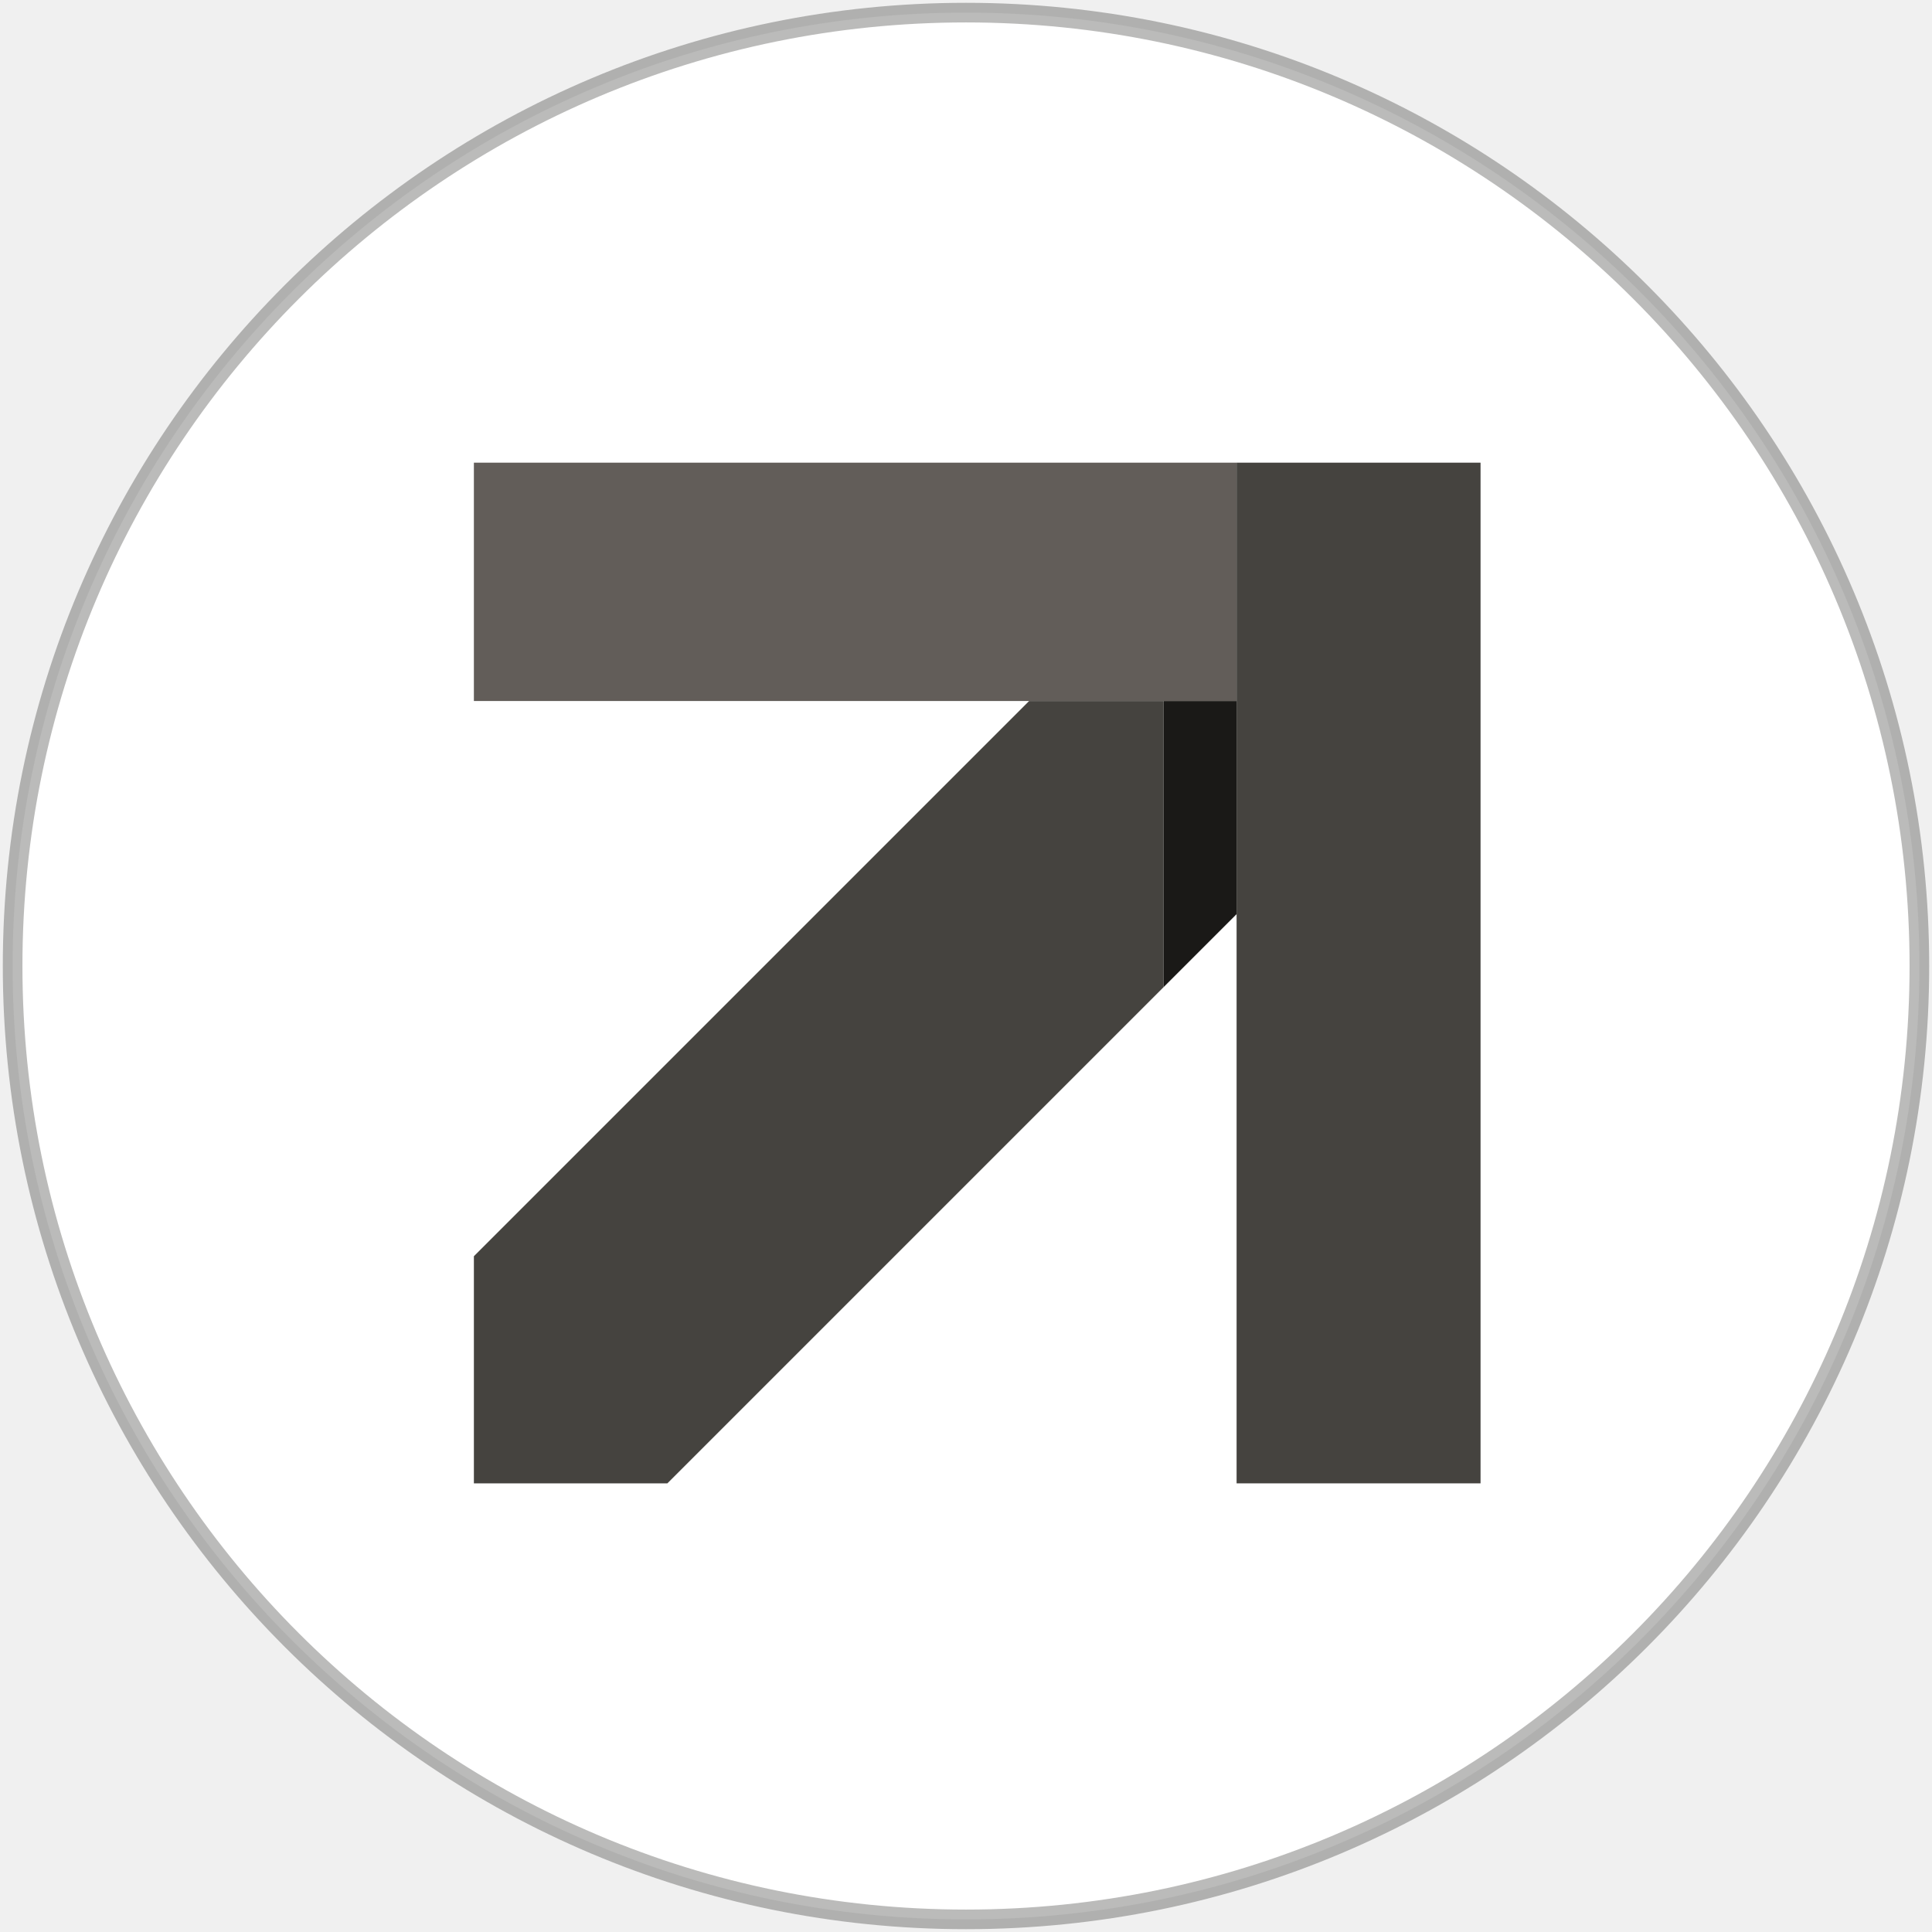
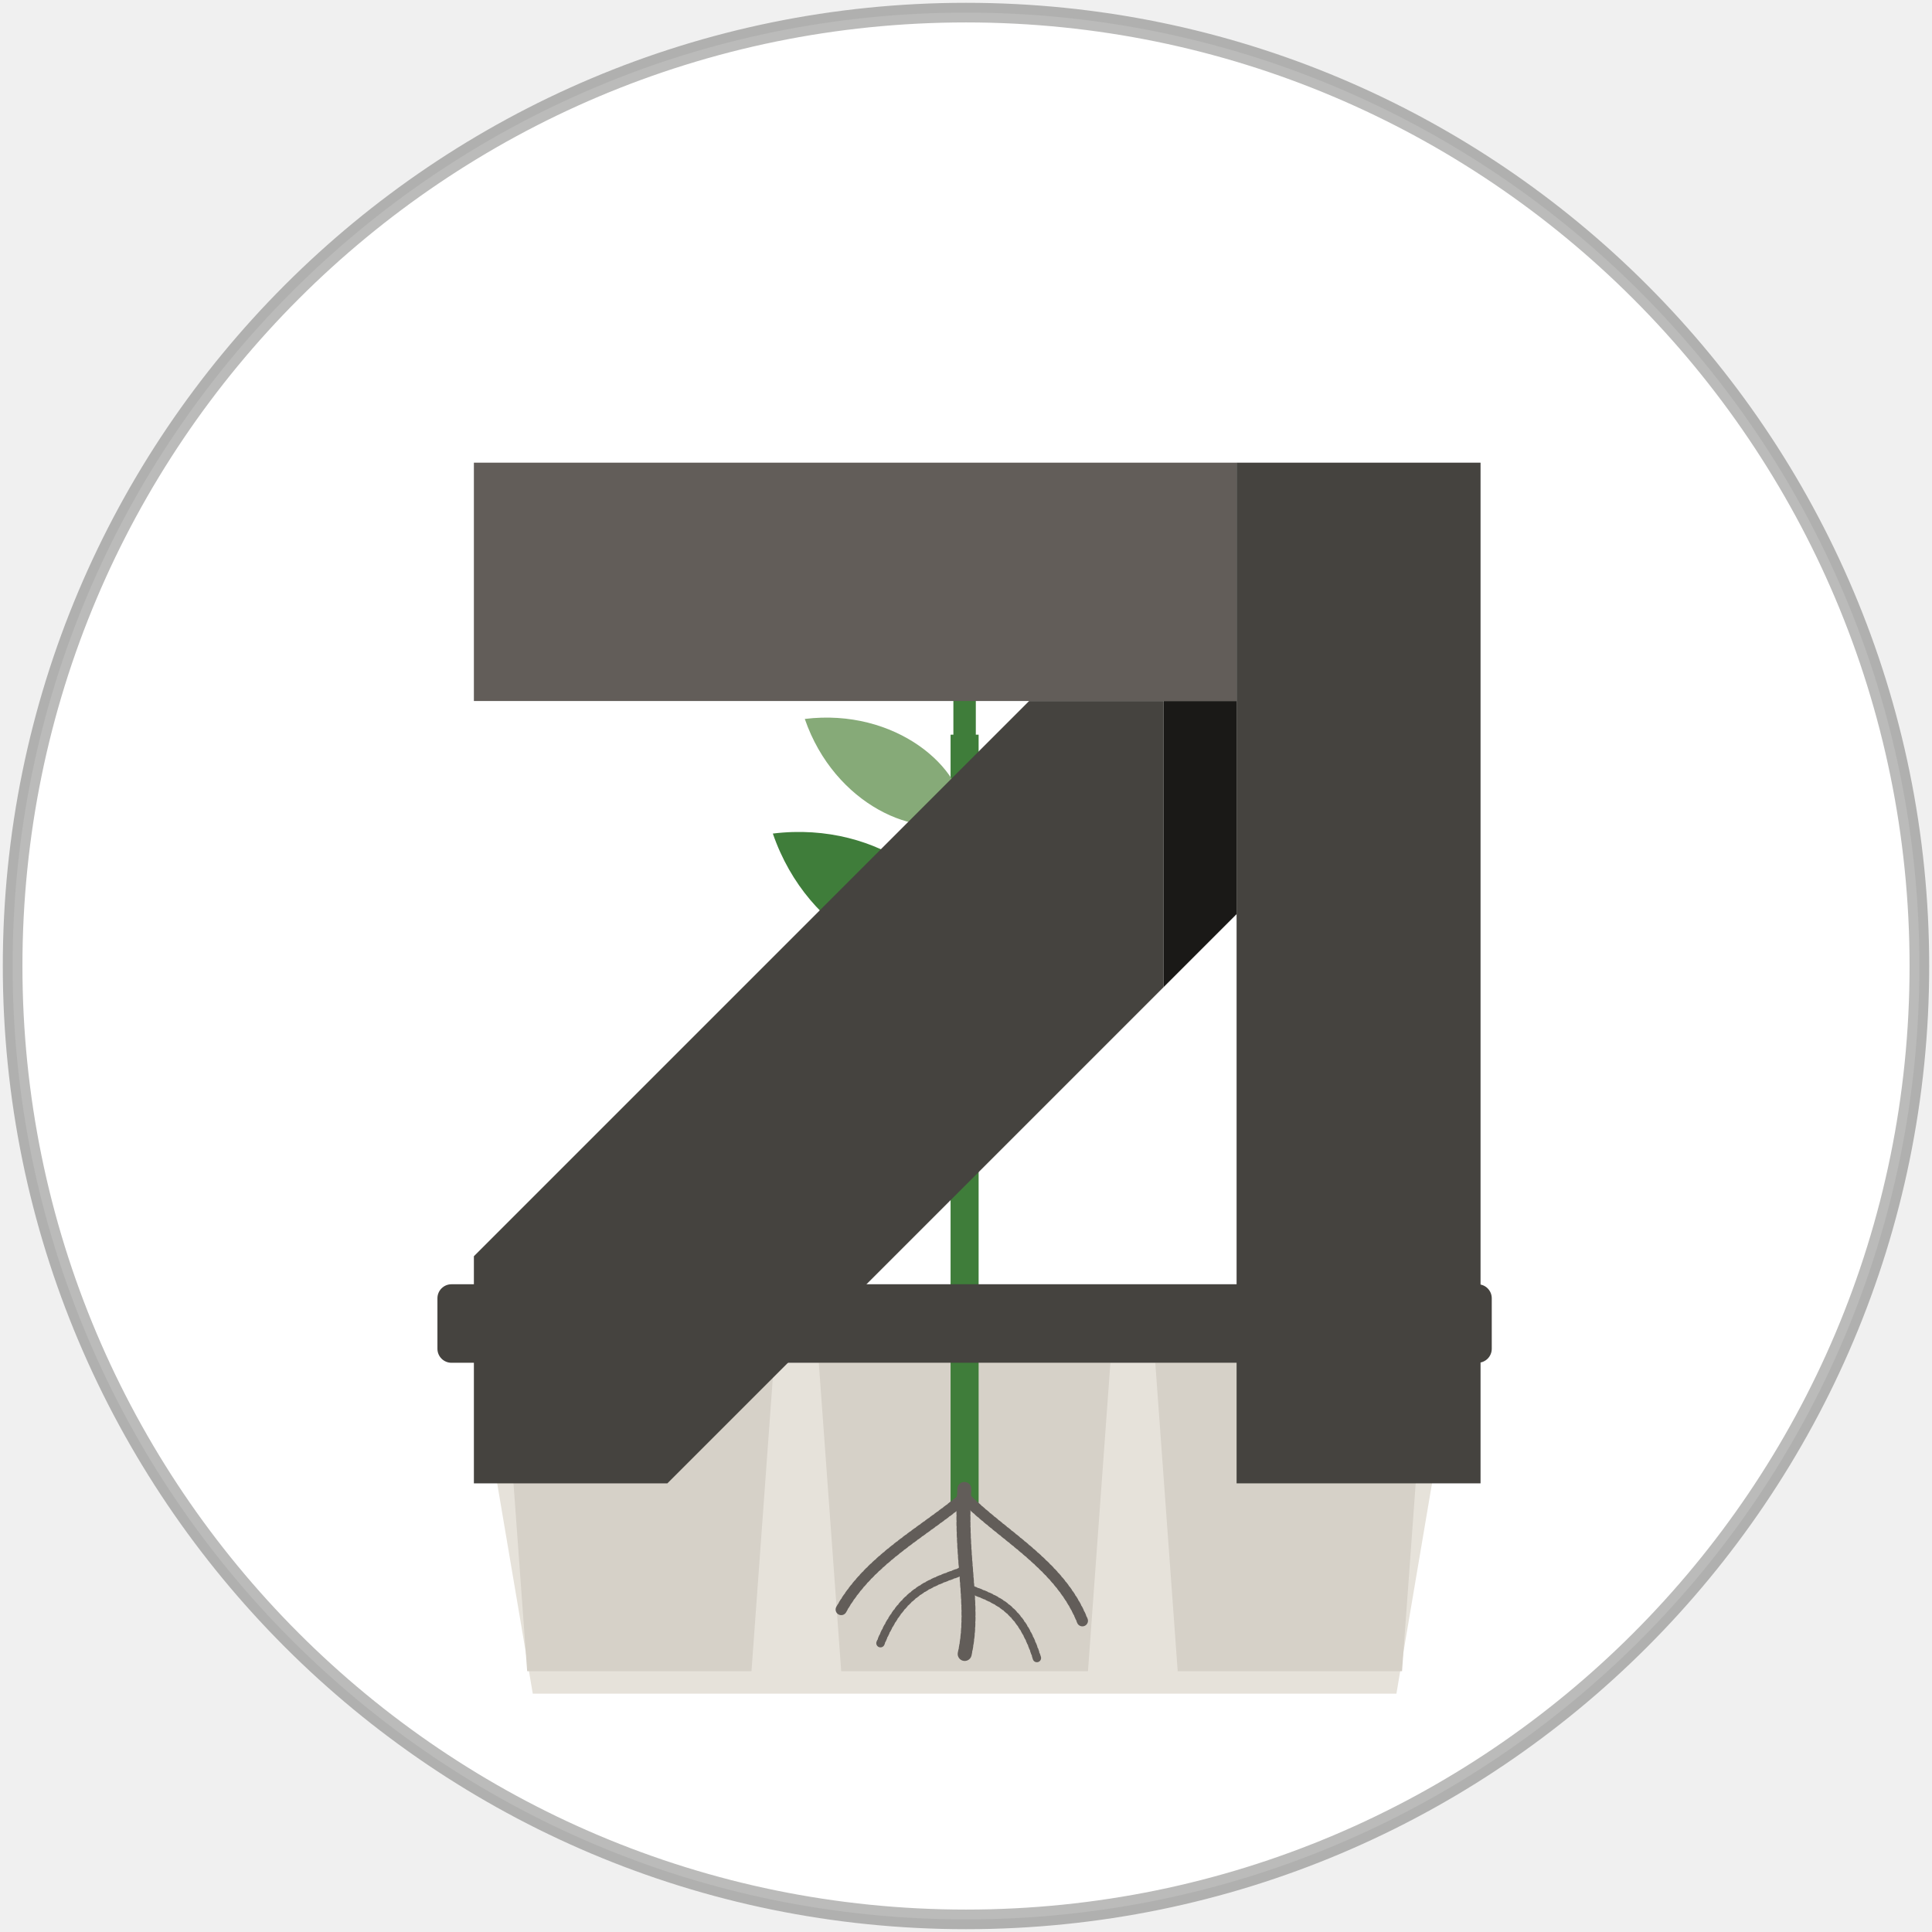
<svg xmlns="http://www.w3.org/2000/svg" viewBox="0 0 689 689" width="689" height="689" role="img" aria-label="Propagation">
+   <style>
+     .arrow { transform-box: view-box; transform-origin: 348.5px 347px; }
+     .lar { transform-box: view-box; transform-origin: 0px 0px; }
+     .lal { transform-box: view-box; transform-origin: 0px 0px; }
+     .lbr { transform-box: view-box; transform-origin: 0px 0px; }
+     .lbl { transform-box: view-box; transform-origin: 0px 0px; }
+     .shoot { transform-box: view-box; transform-origin: 0px 0px; }
+     .arrow { animation: propagation-in-0 6875ms cubic-bezier(.3,.7,.2,1) 1 both; }
+     .scene { animation: propagation-in-1 6875ms cubic-bezier(.3,.7,.2,1) 1 both; }
+     .cut { animation: propagation-round-0 6875ms cubic-bezier(.3,.7,.2,1) 1 both; }
+     .roots { animation: propagation-round-1 6875ms cubic-bezier(.3,.7,.2,1) 1 both; }
+     .r0 { animation: propagation-round-2 6875ms cubic-bezier(.3,.7,.2,1) 1 both; }
+     .r1 { animation: propagation-round-3 6875ms cubic-bezier(.3,.7,.2,1) 1 both; }
+     .r2 { animation: propagation-round-4 6875ms cubic-bezier(.3,.7,.2,1) 1 both; }
+     .r3 { animation: propagation-round-5 6875ms cubic-bezier(.3,.7,.2,1) 1 both; }
+     .r4 { animation: propagation-round-6 6875ms cubic-bezier(.3,.7,.2,1) 1 both; }
+     .lar { animation: propagation-round-7 6875ms cubic-bezier(.3,.7,.2,1) 1 both; }
+     .lal { animation: propagation-round-8 6875ms cubic-bezier(.3,.7,.2,1) 1 both; }
+     .lbr { animation: propagation-round-9 6875ms cubic-bezier(.3,.7,.2,1) 1 both; }
+     .lbl { animation: propagation-round-10 6875ms cubic-bezier(.3,.7,.2,1) 1 both; }
+     .shoot { animation: propagation-round-11 6875ms cubic-bezier(.3,.7,.2,1) 1 both; }
+     @keyframes propagation-in-0 {
+       0% { transform: translate(0px, 0px) scale(1); opacity: 1; }
+       8.1% { transform: translate(0px, 0px) scale(0); opacity: 0; }
+       18% { transform: translate(0px, 0px) scale(0); opacity: 0; }
+       82% { transform: translate(0px, 0px) scale(0); opacity: 0; }
+       91.9% { transform: translate(0px, 0px) scale(0); opacity: 0; }
+       100% { transform: translate(0px, 0px) scale(1); opacity: 1; }
+     }
+     @keyframes propagation-in-1 {
+       0% { opacity: 0; }
+       3.6% { opacity: 1; }
+       18% { opacity: 1; }
+       82% { opacity: 1; }
+       96.4% { opacity: 1; }
+       100% { opacity: 0; }
+     }
+     @keyframes propagation-round-0 {
+       0% { transform: translate(0px, -120px); opacity: 0; }
+       18% { transform: translate(0px, -120px); opacity: 0; }
+       21.2% { transform: translate(0px, -120px); opacity: 1; }
+       34.64% { transform: translate(0px, 0px); opacity: 1; }
+       75.6% { transform: translate(0px, 0px); opacity: 1; }
+       79.44% { transform: translate(0px, 0px); opacity: 0; }
+       79.5% { transform: translate(0px, -120px); opacity: 0; }
+       82% { transform: translate(0px, -120px); opacity: 0; }
+       100% { transform: translate(0px, -120px); opacity: 0; }
+     }
+     @keyframes propagation-round-1 {
+       0% { opacity: 1; }
+       18% { opacity: 1; }
+       75.6% { opacity: 1; }
+       79.44% { opacity: 0; }
+       82% { opacity: 1; }
+       100% { opacity: 1; }
+     }
+     @keyframes propagation-round-2 {
+       0% { stroke-dashoffset: 1; }
+       18% { stroke-dashoffset: 1; }
+       35.92% { stroke-dashoffset: 1; }
+       47.44% { stroke-dashoffset: 0; }
+       78.8% { stroke-dashoffset: 0; }
+       78.86% { stroke-dashoffset: 1; }
+       82% { stroke-dashoffset: 1; }
+       100% { stroke-dashoffset: 1; }
+     }
+     @keyframes propagation-round-3 {
+       0% { stroke-dashoffset: 1; }
+       18% { stroke-dashoffset: 1; }
+       38.48% { stroke-dashoffset: 1; }
+       50% { stroke-dashoffset: 0; }
+       78.8% { stroke-dashoffset: 0; }
+       78.86% { stroke-dashoffset: 1; }
+       82% { stroke-dashoffset: 1; }
+       100% { stroke-dashoffset: 1; }
+     }
+     @keyframes propagation-round-4 {
+       0% { stroke-dashoffset: 1; }
+       18% { stroke-dashoffset: 1; }
+       39.76% { stroke-dashoffset: 1; }
+       51.28% { stroke-dashoffset: 0; }
+       78.8% { stroke-dashoffset: 0; }
+       78.86% { stroke-dashoffset: 1; }
+       82% { stroke-dashoffset: 1; }
+       100% { stroke-dashoffset: 1; }
+     }
+     @keyframes propagation-round-5 {
+       0% { stroke-dashoffset: 1; }
+       18% { stroke-dashoffset: 1; }
+       44.88% { stroke-dashoffset: 1; }
+       53.84% { stroke-dashoffset: 0; }
+       78.8% { stroke-dashoffset: 0; }
+       78.86% { stroke-dashoffset: 1; }
+       82% { stroke-dashoffset: 1; }
+       100% { stroke-dashoffset: 1; }
+     }
+     @keyframes propagation-round-6 {
+       0% { stroke-dashoffset: 1; }
+       18% { stroke-dashoffset: 1; }
+       46.16% { stroke-dashoffset: 1; }
+       55.12% { stroke-dashoffset: 0; }
+       78.8% { stroke-dashoffset: 0; }
+       78.86% { stroke-dashoffset: 1; }
+       82% { stroke-dashoffset: 1; }
+       100% { stroke-dashoffset: 1; }
+     }
+     @keyframes propagation-round-7 {
+       0% { transform: rotate(52deg) scale(.45); }
+       18% { transform: rotate(52deg) scale(.45); }
+       46.16% { transform: rotate(52deg) scale(.45); }
+       57.68% { transform: rotate(0deg) scale(1); }
+       75.6% { transform: rotate(0deg) scale(1); }
+       79.5% { transform: rotate(52deg) scale(.45); }
+       82% { transform: rotate(52deg) scale(.45); }
+       100% { transform: rotate(52deg) scale(.45); }
+     }
+     @keyframes propagation-round-8 {
+       0% { transform: rotate(-52deg) scale(.45); }
+       18% { transform: rotate(-52deg) scale(.45); }
+       46.16% { transform: rotate(-52deg) scale(.45); }
+       57.68% { transform: rotate(0deg) scale(1); }
+       75.6% { transform: rotate(0deg) scale(1); }
+       79.5% { transform: rotate(-52deg) scale(.45); }
+       82% { transform: rotate(-52deg) scale(.45); }
+       100% { transform: rotate(-52deg) scale(.45); }
+     }
+     @keyframes propagation-round-9 {
+       0% { transform: scale(0); }
+       18% { transform: scale(0); }
+       53.84% { transform: scale(0); }
+       65.36% { transform: scale(1); }
+       75.6% { transform: scale(1); }
+       79.5% { transform: scale(0); }
+       82% { transform: scale(0); }
+       100% { transform: scale(0); }
+     }
+     @keyframes propagation-round-10 {
+       0% { transform: scale(0); }
+       18% { transform: scale(0); }
+       53.84% { transform: scale(0); }
+       65.36% { transform: scale(1); }
+       75.6% { transform: scale(1); }
+       79.5% { transform: scale(0); }
+       82% { transform: scale(0); }
+       100% { transform: scale(0); }
+     }
+     @keyframes propagation-round-11 {
+       0% { transform: scale(0); }
+       18% { transform: scale(0); }
+       57.68% { transform: scale(0); }
+       69.2% { transform: scale(1); }
+       75.6% { transform: scale(1); }
+       79.5% { transform: scale(0); }
+       82% { transform: scale(0); }
+       100% { transform: scale(0); }
+     }
+     @media (prefers-reduced-motion: reduce) {
+       .arrow, .scene, .scene * { animation: none !important; }
+       .scene { opacity: 0; }
+     }
+   </style>
  <clipPath id="propagation-disc">
    <circle cx="344.5" cy="344.5" r="336" />
  </clipPath>
  <circle cx="344.5" cy="344.5" r="340" fill="#ffffff" stroke="#1c1b19" stroke-opacity=".3" stroke-width="7" />
  <g clip-path="url(#propagation-disc)">
-     <g class="scene" opacity="0">
+     <g class="scene">
      <g transform="translate(0 0)">
        <g class="tray">
          <path d="M168 474 H520 L498 604 H190 Z" fill="#e6e2da" />
          <path d="M180 486 H276 L268 596 H188 Z" fill="#d6d1c8" />
          <path d="M292 486 H396 L388 596 H300 Z" fill="#d6d1c8" />
          <path d="M412 486 H508 L500 596 H420 Z" fill="#d6d1c8" />
        </g>
        <g class="cut">
          <rect x="339" y="262" width="10" height="274" fill="#3f7d3a" />
          <g transform="translate(344 340)">
            <g class="lar">
              <path transform="rotate(-32) scale(0.72)" d="M0 0 C16 -26 70 -34 112 0 C70 34 16 26 0 0 Z" fill="#3f7d3a" />
            </g>
            <g class="lal">
              <path transform="rotate(-148) scale(0.72)" d="M0 0 C16 -26 70 -34 112 0 C70 34 16 26 0 0 Z" fill="#3f7d3a" />
            </g>
          </g>
          <g transform="translate(344 292)">
            <g class="lbr">
              <path transform="rotate(-32) scale(0.6)" d="M0 0 C16 -26 70 -34 112 0 C70 34 16 26 0 0 Z" fill="#86aa78" />
            </g>
            <g class="lbl">
              <path transform="rotate(-148) scale(0.6)" d="M0 0 C16 -26 70 -34 112 0 C70 34 16 26 0 0 Z" fill="#86aa78" />
            </g>
          </g>
          <g transform="translate(344 262)">
            <g class="shoot">
              <rect x="-4" y="-46" width="8" height="48" fill="#3f7d3a" />
              <path d="M0 -40 C-16 -52 -16 -72 0 -92 C16 -72 16 -52 0 -40 Z" fill="#86aa78" />
            </g>
          </g>
        </g>
        <g class="roots">
          <path class="r0" pathLength="1" d="M344 530 C342 556 348 572 344 590" fill="none" stroke="#625d59" stroke-width="5" stroke-linecap="round" stroke-dasharray="1" stroke-dashoffset="1" />
          <path class="r1" pathLength="1" d="M344 534 C330 546 310 556 300 574" fill="none" stroke="#625d59" stroke-width="4" stroke-linecap="round" stroke-dasharray="1" stroke-dashoffset="1" />
          <path class="r2" pathLength="1" d="M344 534 C358 548 378 558 386 578" fill="none" stroke="#625d59" stroke-width="4" stroke-linecap="round" stroke-dasharray="1" stroke-dashoffset="1" />
          <path class="r3" pathLength="1" d="M344 560 C334 564 322 566 314 586" fill="none" stroke="#625d59" stroke-width="3" stroke-linecap="round" stroke-dasharray="1" stroke-dashoffset="1" />
          <path class="r4" pathLength="1" d="M344 566 C354 570 364 572 370 592" fill="none" stroke="#625d59" stroke-width="3" stroke-linecap="round" stroke-dasharray="1" stroke-dashoffset="1" />
        </g>
        <rect x="156" y="458" width="376" height="28" rx="5" fill="#45433f" />
      </g>
    </g>
  </g>
  <g class="arrow">
    <g transform="translate(169 165)">
      <path fill="#625d59" d="M0 0 H272 V85 H0 Z" />
      <path fill="#45433f" d="M272 0 H359 V364 H272 Z" />
      <path fill="#1a1917" d="M246 85 H272 V161 L246 187 Z" />
      <path fill="#45433f" d="M198 85 H246 V187 L69 364 H0 V283 Z" />
    </g>
  </g>
</svg>
